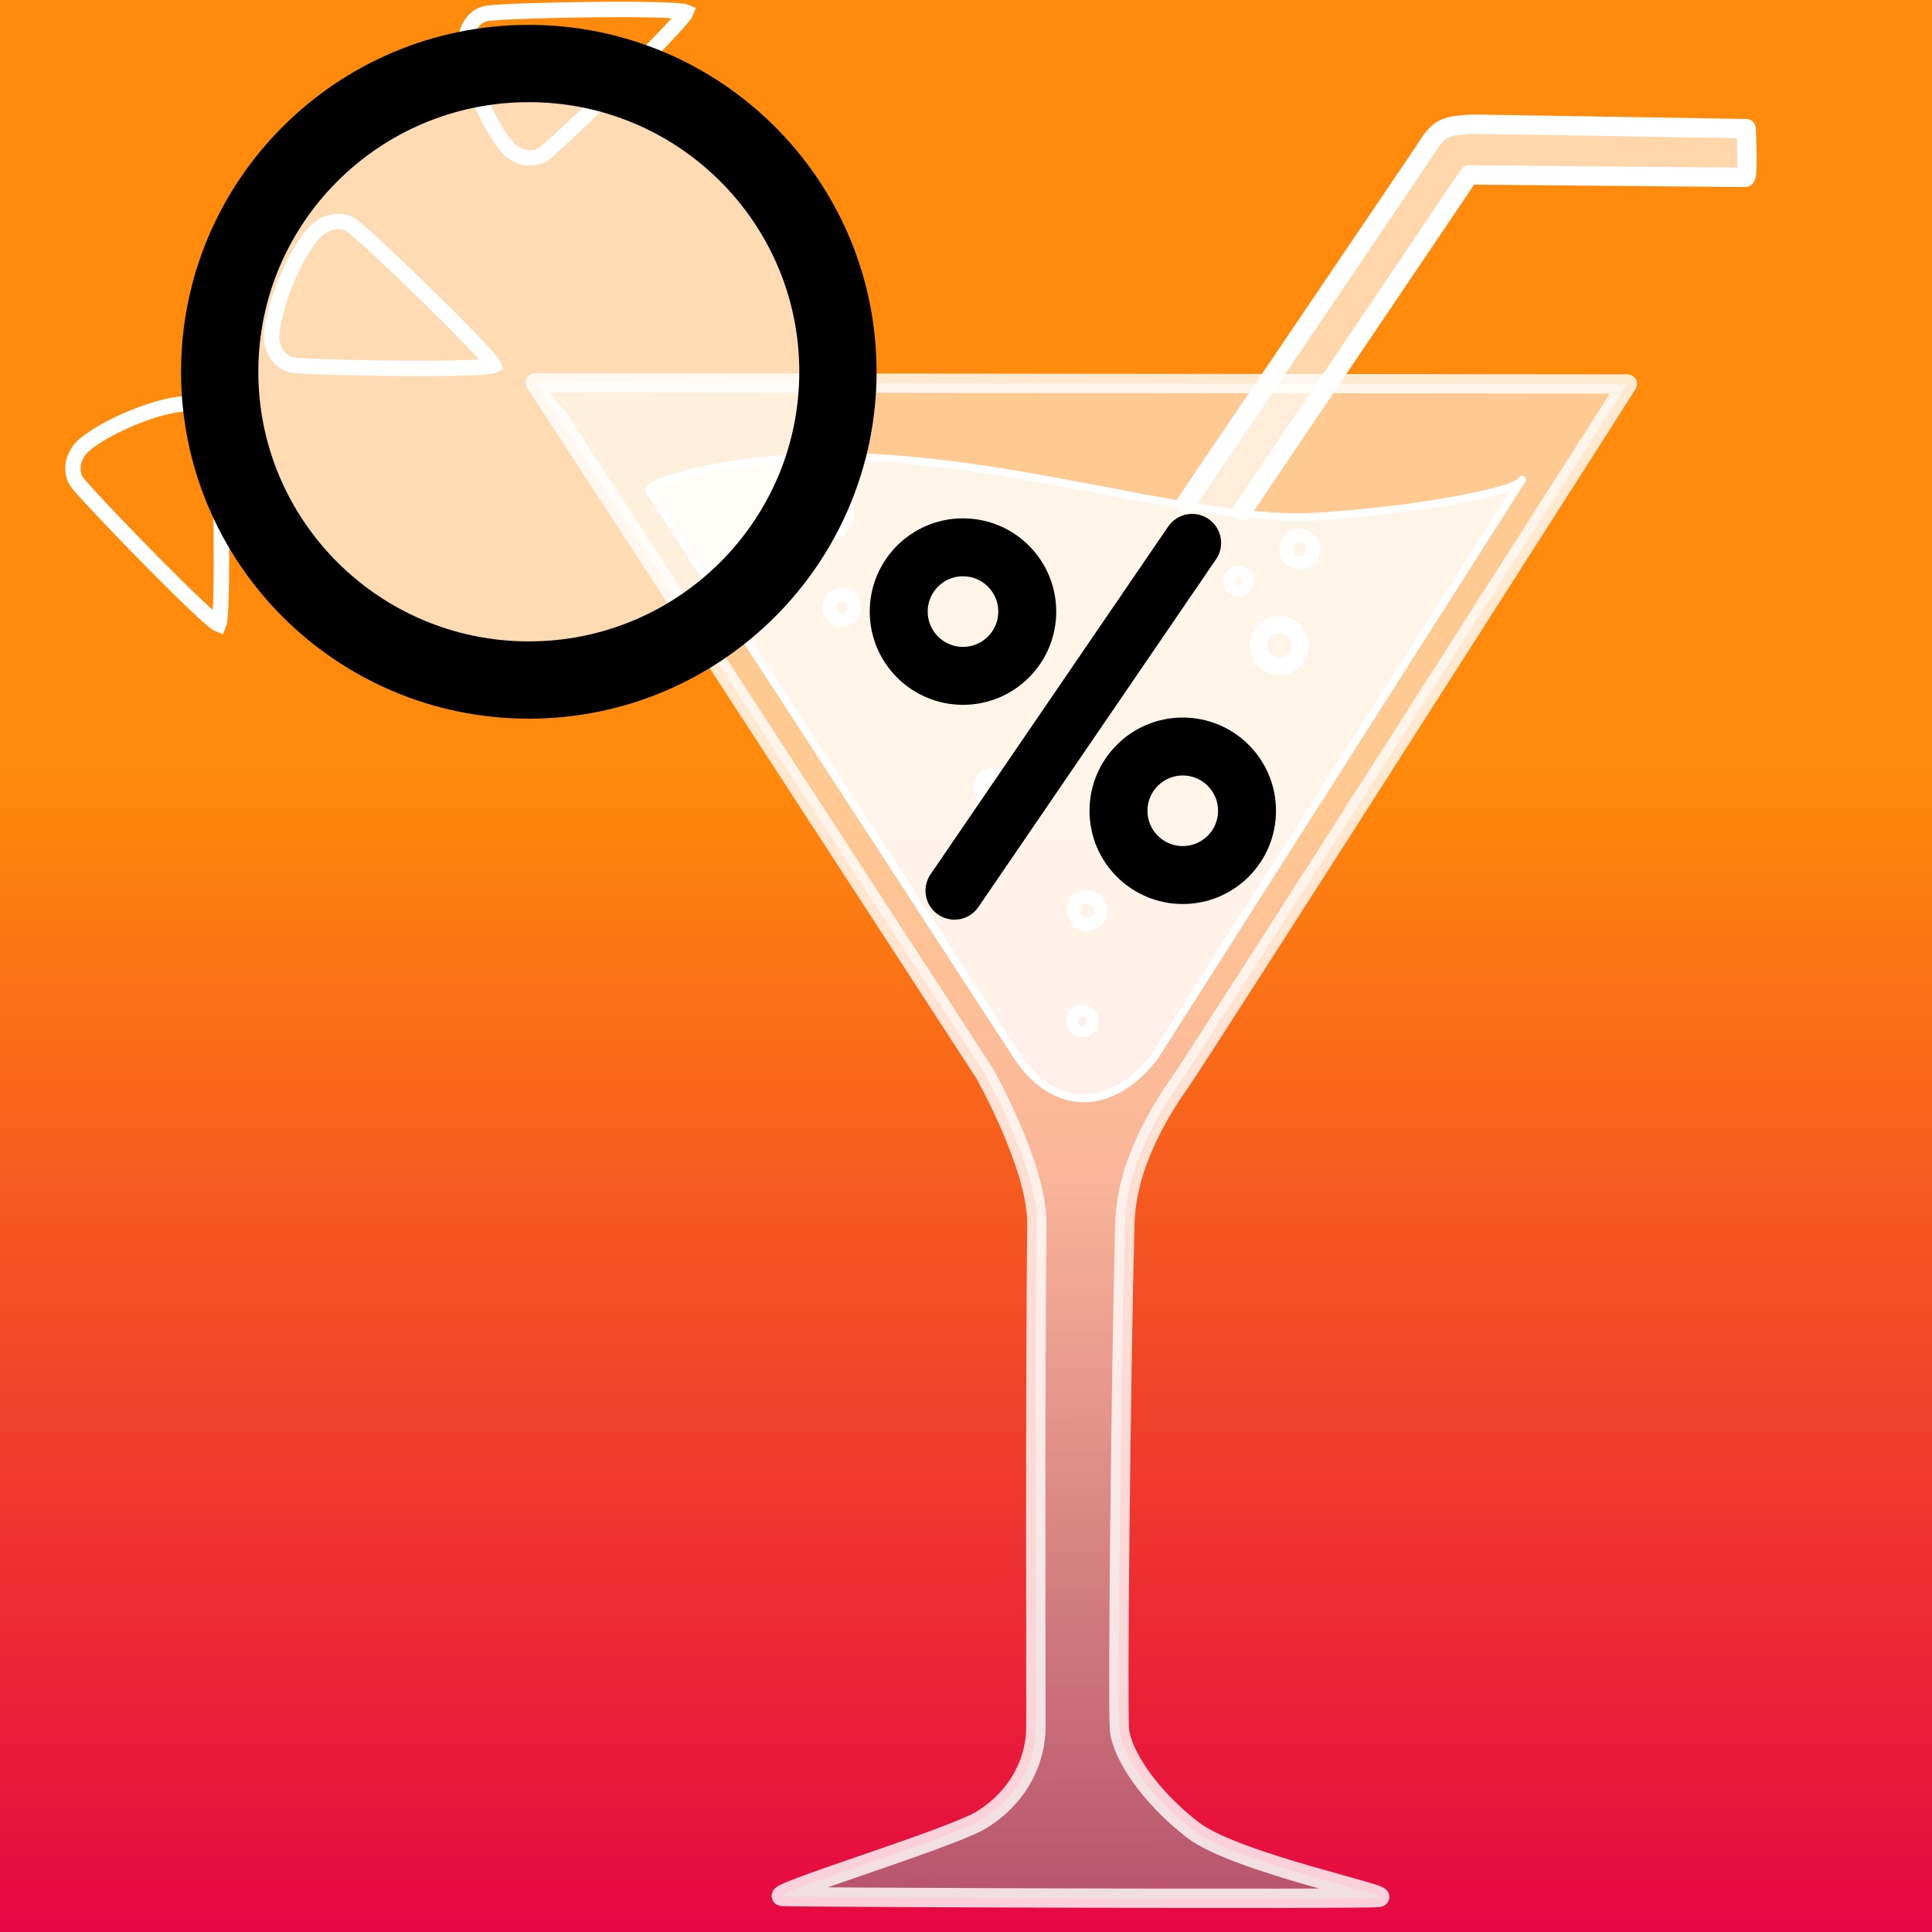
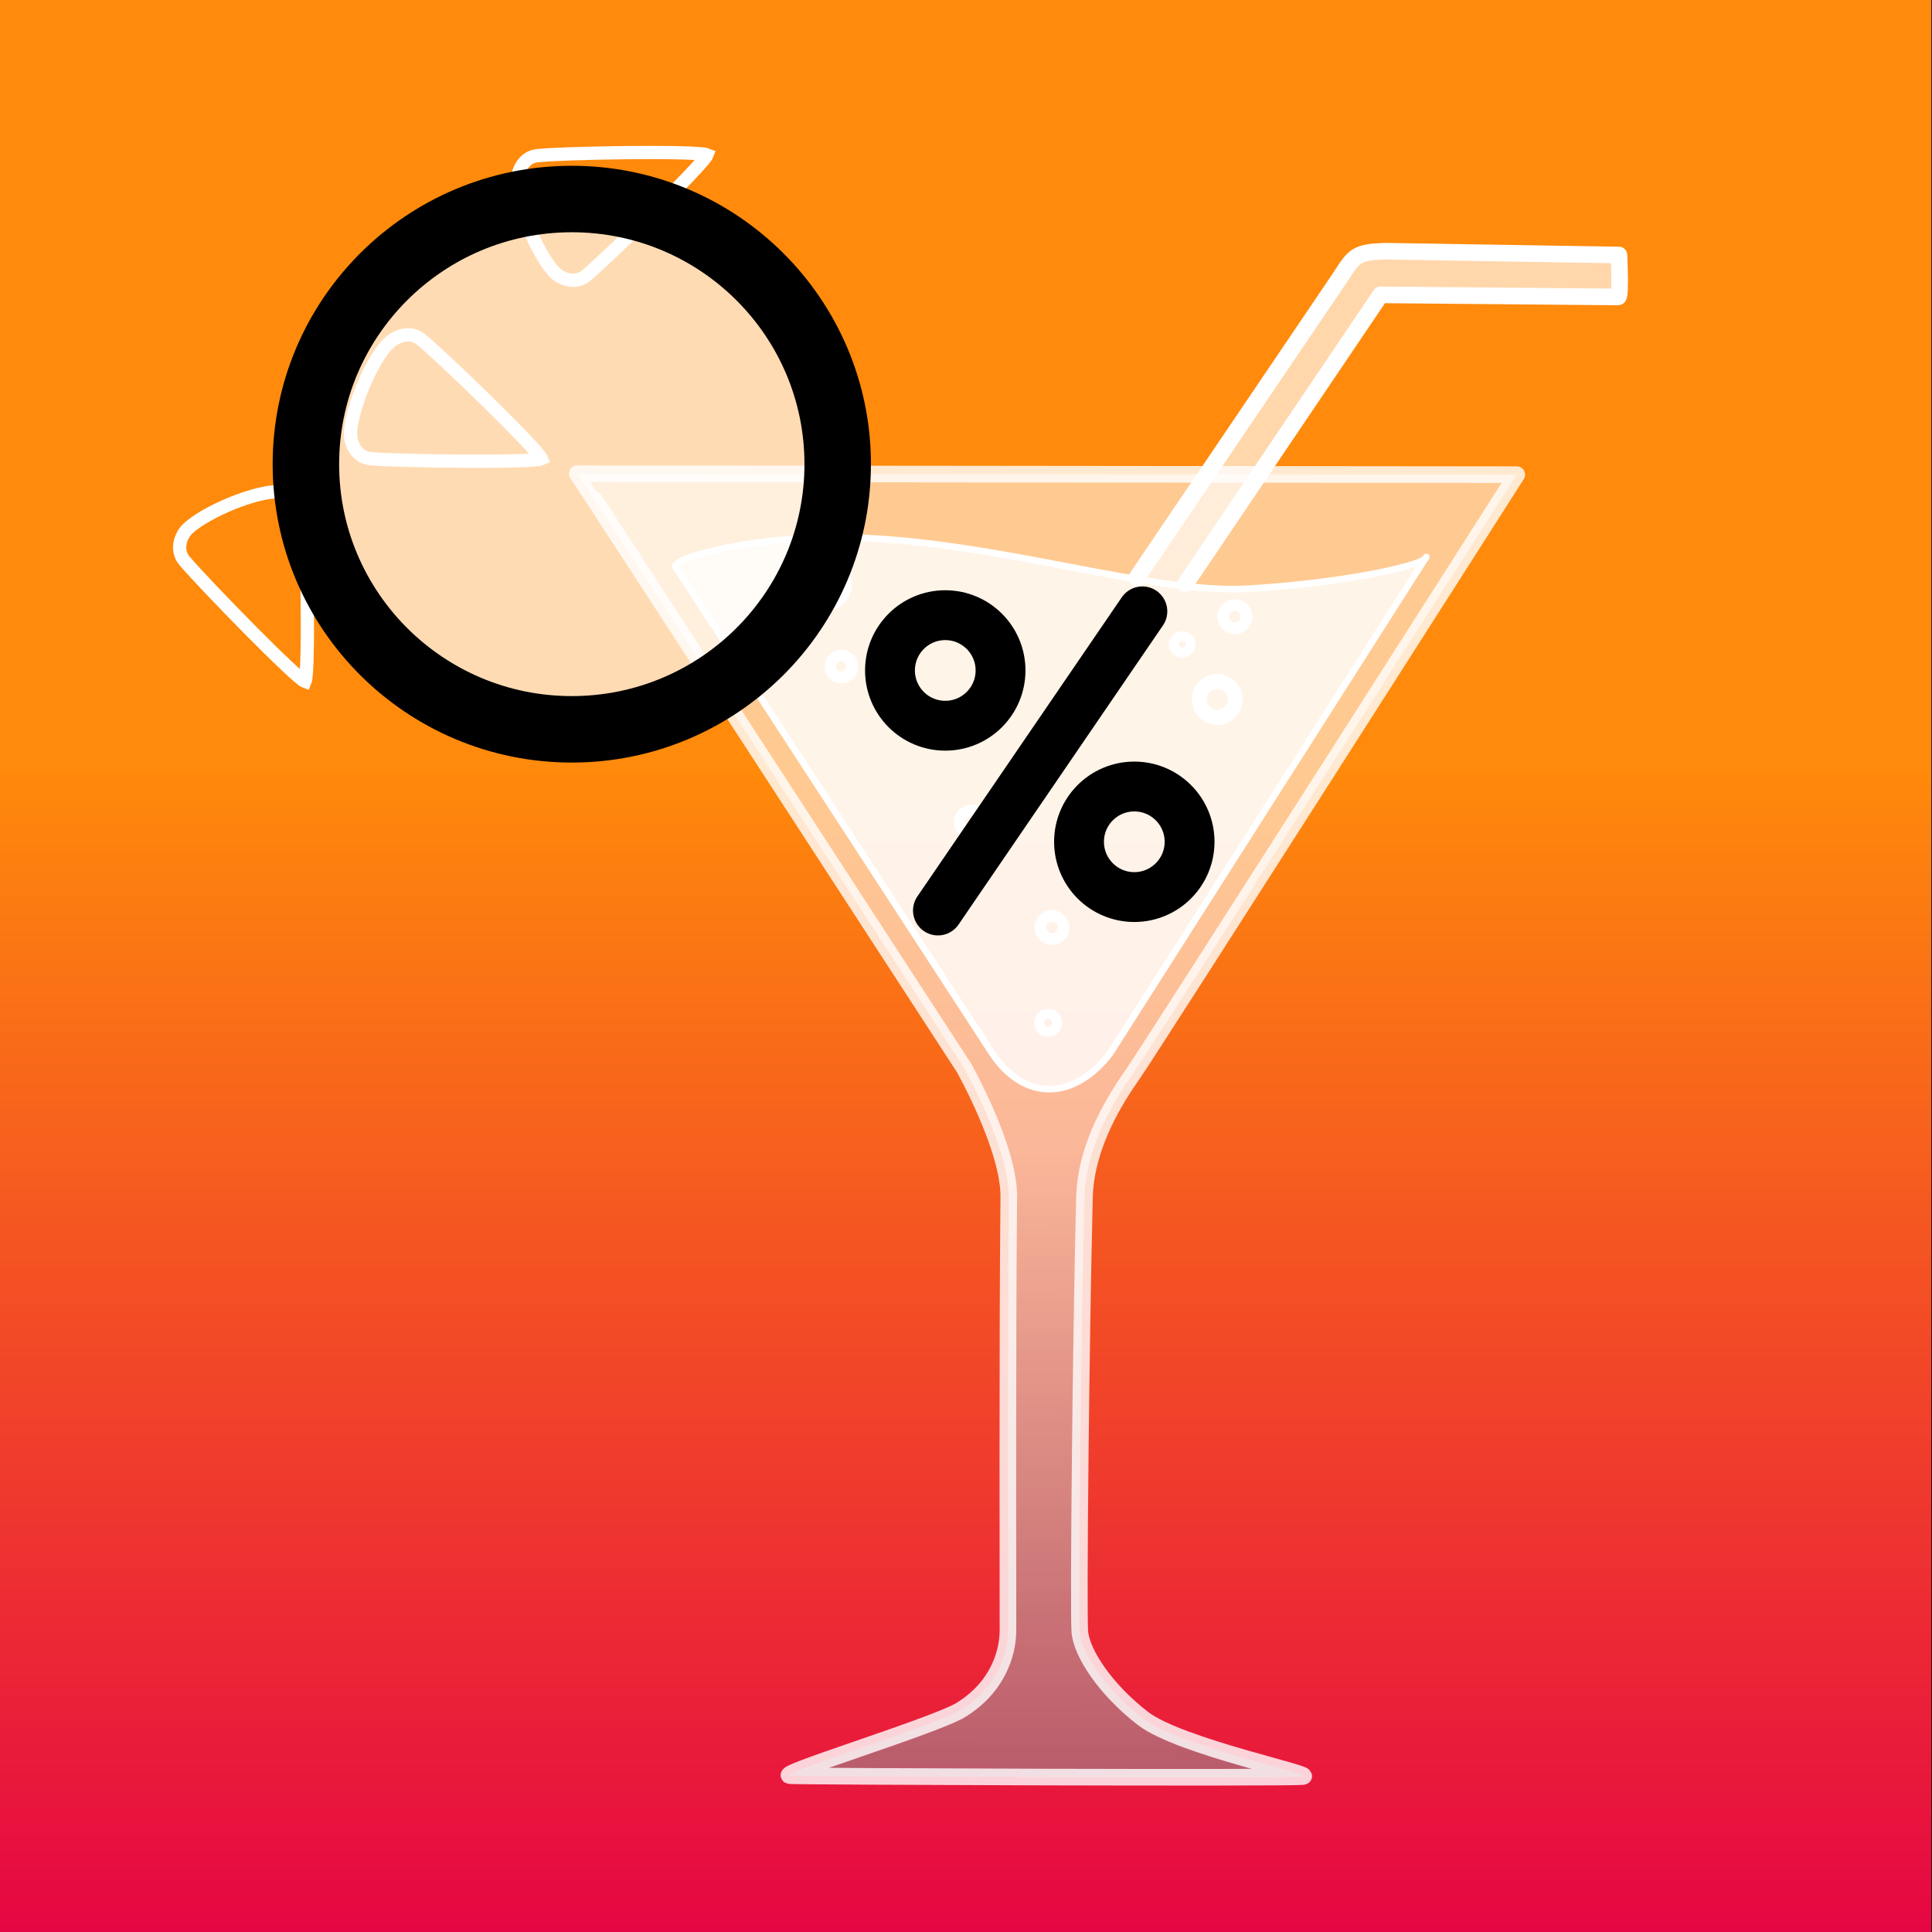
- <svg xmlns="http://www.w3.org/2000/svg" viewBox="0 0 500 500">
+ <svg xmlns="http://www.w3.org/2000/svg" xmlns:ns1="https://boxy-svg.com" viewBox="0 0 500 500">
  <defs>
    <path id="seg" style="fill: none; stroke: rgb(255, 255, 255); stroke-width: 12px;" d="M 222.811 238.787 C 214.968 242.373 98.664 241.091 68.604 238.739 C 55.903 237.745 49.665 225.048 50.1 215.504 C 51.148 192.488 69.834 147.695 85.212 133.711 C 91.904 127.624 103.98 123.232 113.245 130.444 C 130.51 143.884 219.079 229.769 222.811 238.787 Z" />
-     <linearGradient id="gradient-1">
+     <linearGradient id="gradient-1" ns1:pinned="true">
      <stop style="stop-color: rgb(255, 138, 11);" offset="0.398" />
      <stop style="stop-color: rgb(229, 6, 67);" offset="1" />
    </linearGradient>
-     <linearGradient id="gradient-1-0" href="#gradient-1" gradientUnits="userSpaceOnUse" x1="249.566" y1="-0.82" x2="249.566" y2="501.071" />
    <linearGradient gradientUnits="userSpaceOnUse" x1="279.844" y1="99.081" x2="279.844" y2="491.286" id="gradient-0" gradientTransform="matrix(0.999993, -0.00386, 0.001869, 0.484287, -0.916342, 254.4428)">
      <stop offset="0" style="stop-color: rgba(255, 255, 255, 0.55)" />
      <stop offset="1" style="stop-color: rgb(56.687% 56.687% 56.687% / 0.55)" />
    </linearGradient>
+     <linearGradient id="gradient-2" ns1:pinned="true">
+       <stop offset="0.383" style="stop-color: rgb(122, 9, 242);" />
+       <stop offset="1" style="stop-color: rgb(0, 11, 112);" />
+     </linearGradient>
+     <linearGradient id="gradient-3" ns1:pinned="true">
+       <stop offset="0.408" style="stop-color: rgb(31, 117, 91);" />
+       <stop offset="1" style="stop-color: rgb(109, 184, 93);" />
+     </linearGradient>
+     <linearGradient id="gradient-4" ns1:pinned="true">
+       <stop offset="0.145" style="stop-color: rgb(227, 223, 201);" />
+       <stop offset="0.859" style="stop-color: rgb(229, 221, 174);" />
+     </linearGradient>
+     <linearGradient id="gradient-1-0" href="#gradient-1" gradientUnits="userSpaceOnUse" x1="249.566" y1="-0.82" x2="249.566" y2="501.071" />
+     <ns1:export>
+       <ns1:file format="svg" path="favicon.svg" normalization="web-secure-static" />
+       <ns1:file format="png" path="apple-touch-icon.png" width="180" height="180" antialiasing="true" />
+     </ns1:export>
  </defs>
-   <rect x="0" y="0" width="500" height="500" style="stroke: none; fill-rule: evenodd; paint-order: fill; fill: url(#gradient-1-0); pointer-events: none;">
- </rect>
-   <path style="stroke-width: 5px; stroke-linecap: round; stroke-linejoin: round; stroke: rgb(255, 255, 255); fill: rgba(255, 255, 255, 0.655);" d="M 306.822 130.428 L 368.178 39.795 C 372.287 33.353 372.94 32.491 381.412 32.136 L 451.908 33.285 C 451.908 33.285 452.534 45.905 451.659 45.905 C 450.784 45.905 380.188 45.271 380.188 45.271 L 321.498 132.206" />
-   <g>
-     <ellipse style="stroke-linecap: round; stroke-linejoin: round; fill: rgba(0, 0, 0, 0); stroke-width: 4.5px; stroke: rgb(255, 255, 255);" cx="213.423" cy="132.674" rx="5.4" ry="5.4" />
-     <ellipse style="stroke-linecap: round; stroke-linejoin: round; fill: rgba(0, 0, 0, 0); stroke-width: 3.5px; stroke: rgb(255, 255, 255);" cx="217.94" cy="157.113" rx="3.3" ry="3.3" />
-     <ellipse style="stroke-linecap: round; stroke-linejoin: round; fill: rgba(0, 0, 0, 0); stroke-width: 3px; stroke: rgb(255, 255, 255);" cx="320.518" cy="150.469" rx="2.5" ry="2.5" />
-     <ellipse style="stroke-linecap: round; stroke-linejoin: round; fill: rgba(0, 0, 0, 0); stroke-width: 3.5; stroke: rgb(255, 255, 255);" cx="257.074" cy="203.898" rx="3.5" ry="3.5" />
-     <ellipse style="stroke-linecap: round; stroke-linejoin: round; fill: rgba(0, 0, 0, 0); stroke-width: 3.5; stroke: rgb(255, 255, 255);" cx="281.328" cy="235.647" rx="3.5" ry="3.5" />
-     <ellipse style="stroke-linecap: round; stroke-linejoin: round; fill: rgba(0, 0, 0, 0); stroke-width: 3.5; stroke: rgb(255, 255, 255);" cx="336.361" cy="142.105" rx="3.5" ry="3.5" />
-     <ellipse style="stroke-linecap: round; stroke-linejoin: round; fill: rgba(0, 0, 0, 0); stroke-width: 4.5px; stroke: rgb(255, 255, 255);" cx="331.051" cy="167.014" rx="5.4" ry="5.4" />
-     <ellipse style="stroke-linecap: round; stroke-linejoin: round; fill: rgba(0, 0, 0, 0); stroke-width: 3; stroke: rgb(255, 255, 255);" cx="280.173" cy="264.289" rx="2.7" ry="2.7" />
-   </g>
-   <g>
-     <path style="fill: none; stroke-width: 3.992; stroke: rgb(255, 255, 255);" d="M 127.731 94.594 C 125.122 95.787 86.428 95.36 76.427 94.578 C 72.201 94.247 70.126 90.023 70.27 86.848 C 70.619 79.19 76.836 64.287 81.952 59.635 C 84.179 57.61 88.196 56.149 91.279 58.548 C 97.023 63.02 126.49 91.594 127.731 94.594 Z">
-  </path>
-     <path style="fill: none; stroke-width: 3.992; transform-box: fill-box; transform-origin: 50% 50%; stroke: rgb(255, 255, 255);" d="M 154.302 74.237 C 151.692 75.43 112.998 75.003 102.997 74.221 C 98.772 73.89 96.696 69.666 96.841 66.491 C 97.19 58.833 103.406 43.931 108.523 39.278 C 110.749 37.253 114.767 35.792 117.849 38.191 C 123.593 42.663 153.06 71.237 154.302 74.237 Z" transform="matrix(0.707107, 0.707107, -0.707107, 0.707107, 0, 0)">
-  </path>
-     <path style="fill: none; stroke-width: 3.992; transform-box: fill-box; transform-origin: 50% 50%; stroke: rgb(255, 255, 255);" d="M 187.485 78.631 C 184.875 79.824 146.181 79.397 136.18 78.615 C 131.954 78.284 129.879 74.06 130.024 70.884 C 130.372 63.227 136.589 48.324 141.705 43.672 C 143.932 41.647 147.95 40.185 151.032 42.585 C 156.776 47.056 186.243 75.63 187.485 78.631 Z" transform="matrix(0, 1, -1, 0, 0, 0)">
-  </path>
-     <path style="fill: none; stroke-width: 3.992; transform-box: fill-box; transform-origin: 50% 50%; stroke: rgb(255, 255, 255);" d="M 207.842 105.201 C 205.232 106.394 166.538 105.968 156.537 105.185 C 152.311 104.855 150.236 100.63 150.381 97.455 C 150.729 89.798 156.946 74.895 162.062 70.242 C 164.289 68.217 168.306 66.756 171.389 69.156 C 177.133 73.627 206.6 102.201 207.842 105.201 Z" transform="matrix(-0.707107, 0.707107, -0.707107, -0.707107, 0, 0)">
-  </path>
-     <path style="fill: none; stroke-width: 3.992; transform-box: fill-box; transform-origin: 50% 50%; stroke: rgb(255, 255, 255);" d="M 176.877 158.741 C 174.268 159.934 135.573 159.508 125.573 158.725 C 121.347 158.394 119.271 154.17 119.416 150.995 C 119.765 143.337 125.982 128.435 131.098 123.782 C 133.324 121.757 137.342 120.296 140.425 122.695 C 146.169 127.167 175.636 155.741 176.877 158.741 Z" transform="matrix(-0.707107, -0.707107, 0.707107, -0.707107, 0, 0)">
-  </path>
-     <path style="fill: none; stroke-width: 3.992; transform-box: fill-box; transform-origin: 50% 50%; stroke: rgb(255, 255, 255);" d="M 143.695 154.347 C 141.085 155.54 102.391 155.114 92.39 154.331 C 88.164 154.001 86.089 149.776 86.234 146.601 C 86.582 138.944 92.799 124.041 97.915 119.389 C 100.142 117.363 104.16 115.902 107.242 118.302 C 112.986 122.773 142.453 151.347 143.695 154.347 Z" transform="matrix(0, -1, 1, 0, 0, 0)">
-  </path>
-     <path style="fill: none; stroke-width: 3.992; transform-box: fill-box; transform-origin: 50% 50%; stroke: rgb(255, 255, 255);" d="M 123.338 127.777 C 120.728 128.97 82.034 128.543 72.033 127.761 C 67.807 127.43 65.732 123.206 65.876 120.03 C 66.225 112.373 72.442 97.47 77.558 92.818 C 79.785 90.793 83.802 89.331 86.885 91.731 C 92.629 96.202 122.096 124.776 123.338 127.777 Z" transform="matrix(0.707107, -0.707107, 0.707107, 0.707107, 0, 0)">
-  </path>
-   </g>
-   <path style="stroke-linecap: round; stroke-linejoin: round; stroke-width: 2px; stroke: rgb(255, 255, 255); fill: rgba(255, 255, 255, 0.796);" d="M 168.003 126.993 L 263.438 273.639 C 272.97 287.848 287.888 287.803 298.874 273.38 L 393.919 124.134 C 394.238 126.421 370.434 131.855 340.823 133.675 C 311.212 135.495 266.305 119.67 221.809 118.313 C 192.827 117.429 168.04 124.064 168.003 126.993 Z">
- </path>
-   <path style="stroke-linejoin: round; stroke-linecap: round; stroke: rgba(255, 255, 255, 0.808); paint-order: fill; stroke-width: 5px; fill: url(#gradient-0);" d="M 138.523 99.081 L 421.165 99.371 C 421.165 99.371 310.942 272.165 305.783 279.518 C 300.624 286.871 291.499 301.023 291.102 316.776 C 289.995 360.711 289.238 440.856 289.697 447.4 C 290.156 453.944 297.567 465.026 308.741 473.617 C 319.915 482.208 361.739 490.651 356.655 491.083 C 350.929 491.569 207.556 491.065 202.567 490.807 C 197.578 490.549 243.6 476.606 253.383 471.348 C 264.913 464.534 268.034 454.071 268.081 447.25 C 268.128 440.429 267.873 359.769 268.332 316.698 C 268.488 302.004 254.855 277.84 254.855 277.84 C 254.855 277.84 138.762 99.161 138.523 99.081 Z">
- </path>
-   <g transform="matrix(0.923949, 0, 0, 0.923949, 23.18117, 14.73263)">
-     <ellipse style="paint-order: fill; fill-rule: nonzero; stroke: rgb(0, 0, 0); fill: rgba(255, 255, 255, 0.694); stroke-width: 21.646px;" cx="123.031" cy="88.19" rx="86.585" ry="86.342">
-  </ellipse>
+   <rect x="-1.205" y="-0.82" width="501.542" height="501.891" style="stroke: rgb(0, 0, 0); fill-rule: evenodd; paint-order: fill; pointer-events: none; fill: url(&quot;#gradient-1-0&quot;);">
+     </rect>
+   <g transform="matrix(0.860173, 0, 0, 0.860173, 30.26095, 37.36531)">
+     <path style="stroke-width: 5px; stroke-linecap: round; stroke-linejoin: round; stroke: rgb(255, 255, 255); fill: rgba(255, 255, 255, 0.655);" d="M 306.822 130.428 L 368.178 39.795 C 372.287 33.353 372.94 32.491 381.412 32.136 L 451.908 33.285 C 451.908 33.285 452.534 45.905 451.659 45.905 C 450.784 45.905 380.188 45.271 380.188 45.271 L 321.498 132.206" />
    <g>
-       <ellipse style="stroke-linecap: round; stroke-linejoin: round; fill: rgba(0, 0, 0, 0); stroke: rgb(0, 0, 0); stroke-width: 16.235px;" cx="244.645" cy="155.361" rx="18" ry="18">
-   </ellipse>
-       <ellipse style="stroke-linecap: round; stroke-linejoin: round; fill: rgba(0, 0, 0, 0); stroke: rgb(0, 0, 0); stroke-width: 16.235px;" cx="306.203" cy="211.155" rx="18" ry="18">
-   </ellipse>
-       <path style="fill: none; stroke-linecap: round; stroke-linejoin: round; stroke: rgb(0, 0, 0); stroke-width: 16.235px;" d="M 242.265 233.528 L 308.826 136.12" />
+       <ellipse style="stroke-linecap: round; stroke-linejoin: round; fill: rgba(0, 0, 0, 0); stroke-width: 4.5px; stroke: rgb(255, 255, 255);" cx="213.423" cy="132.674" rx="5.4" ry="5.4" />
+       <ellipse style="stroke-linecap: round; stroke-linejoin: round; fill: rgba(0, 0, 0, 0); stroke-width: 3.5px; stroke: rgb(255, 255, 255);" cx="217.94" cy="157.113" rx="3.3" ry="3.3" />
+       <ellipse style="stroke-linecap: round; stroke-linejoin: round; fill: rgba(0, 0, 0, 0); stroke-width: 3px; stroke: rgb(255, 255, 255);" cx="320.518" cy="150.469" rx="2.5" ry="2.5" />
+       <ellipse style="stroke-linecap: round; stroke-linejoin: round; fill: rgba(0, 0, 0, 0); stroke-width: 3.5; stroke: rgb(255, 255, 255);" cx="257.074" cy="203.898" rx="3.5" ry="3.5" />
+       <ellipse style="stroke-linecap: round; stroke-linejoin: round; fill: rgba(0, 0, 0, 0); stroke-width: 3.5; stroke: rgb(255, 255, 255);" cx="281.328" cy="235.647" rx="3.5" ry="3.5" />
+       <ellipse style="stroke-linecap: round; stroke-linejoin: round; fill: rgba(0, 0, 0, 0); stroke-width: 3.5; stroke: rgb(255, 255, 255);" cx="336.361" cy="142.105" rx="3.5" ry="3.5" />
+       <ellipse style="stroke-linecap: round; stroke-linejoin: round; fill: rgba(0, 0, 0, 0); stroke-width: 4.5px; stroke: rgb(255, 255, 255);" cx="331.051" cy="167.014" rx="5.4" ry="5.4" />
+       <ellipse style="stroke-linecap: round; stroke-linejoin: round; fill: rgba(0, 0, 0, 0); stroke-width: 3; stroke: rgb(255, 255, 255);" cx="280.173" cy="264.289" rx="2.7" ry="2.7" />
+     </g>
+     <g>
+       <path style="fill: none; stroke-width: 3.992; stroke: rgb(255, 255, 255);" d="M 127.731 94.594 C 125.122 95.787 86.428 95.36 76.427 94.578 C 72.201 94.247 70.126 90.023 70.27 86.848 C 70.619 79.19 76.836 64.287 81.952 59.635 C 84.179 57.61 88.196 56.149 91.279 58.548 C 97.023 63.02 126.49 91.594 127.731 94.594 Z">
+         </path>
+       <path style="fill: none; stroke-width: 3.992; transform-box: fill-box; transform-origin: 50% 50%; stroke: rgb(255, 255, 255);" d="M 154.302 74.237 C 151.692 75.43 112.998 75.003 102.997 74.221 C 98.772 73.89 96.696 69.666 96.841 66.491 C 97.19 58.833 103.406 43.931 108.523 39.278 C 110.749 37.253 114.767 35.792 117.849 38.191 C 123.593 42.663 153.06 71.237 154.302 74.237 Z" transform="matrix(0.707107, 0.707107, -0.707107, 0.707107, 0, 0)">
+         </path>
+       <path style="fill: none; stroke-width: 3.992; transform-box: fill-box; transform-origin: 50% 50%; stroke: rgb(255, 255, 255);" d="M 187.485 78.631 C 184.875 79.824 146.181 79.397 136.18 78.615 C 131.954 78.284 129.879 74.06 130.024 70.884 C 130.372 63.227 136.589 48.324 141.705 43.672 C 143.932 41.647 147.95 40.185 151.032 42.585 C 156.776 47.056 186.243 75.63 187.485 78.631 Z" transform="matrix(0, 1, -1, 0, 0, 0)">
+         </path>
+       <path style="fill: none; stroke-width: 3.992; transform-box: fill-box; transform-origin: 50% 50%; stroke: rgb(255, 255, 255);" d="M 207.842 105.201 C 205.232 106.394 166.538 105.968 156.537 105.185 C 152.311 104.855 150.236 100.63 150.381 97.455 C 150.729 89.798 156.946 74.895 162.062 70.242 C 164.289 68.217 168.306 66.756 171.389 69.156 C 177.133 73.627 206.6 102.201 207.842 105.201 Z" transform="matrix(-0.707107, 0.707107, -0.707107, -0.707107, 0, 0)">
+         </path>
+       <path style="fill: none; stroke-width: 3.992; transform-box: fill-box; transform-origin: 50% 50%; stroke: rgb(255, 255, 255);" d="M 176.877 158.741 C 174.268 159.934 135.573 159.508 125.573 158.725 C 121.347 158.394 119.271 154.17 119.416 150.995 C 119.765 143.337 125.982 128.435 131.098 123.782 C 133.324 121.757 137.342 120.296 140.425 122.695 C 146.169 127.167 175.636 155.741 176.877 158.741 Z" transform="matrix(-0.707107, -0.707107, 0.707107, -0.707107, 0, 0)">
+         </path>
+       <path style="fill: none; stroke-width: 3.992; transform-box: fill-box; transform-origin: 50% 50%; stroke: rgb(255, 255, 255);" d="M 143.695 154.347 C 141.085 155.54 102.391 155.114 92.39 154.331 C 88.164 154.001 86.089 149.776 86.234 146.601 C 86.582 138.944 92.799 124.041 97.915 119.389 C 100.142 117.363 104.16 115.902 107.242 118.302 C 112.986 122.773 142.453 151.347 143.695 154.347 Z" transform="matrix(0, -1, 1, 0, 0, 0)">
+         </path>
+       <path style="fill: none; stroke-width: 3.992; transform-box: fill-box; transform-origin: 50% 50%; stroke: rgb(255, 255, 255);" d="M 123.338 127.777 C 120.728 128.97 82.034 128.543 72.033 127.761 C 67.807 127.43 65.732 123.206 65.876 120.03 C 66.225 112.373 72.442 97.47 77.558 92.818 C 79.785 90.793 83.802 89.331 86.885 91.731 C 92.629 96.202 122.096 124.776 123.338 127.777 Z" transform="matrix(0.707107, -0.707107, 0.707107, 0.707107, 0, 0)">
+         </path>
+     </g>
+     <path style="stroke-linecap: round; stroke-linejoin: round; stroke-width: 2px; stroke: rgb(255, 255, 255); fill: rgba(255, 255, 255, 0.796);" d="M 168.003 126.993 L 263.438 273.639 C 272.97 287.848 287.888 287.803 298.874 273.38 L 393.919 124.134 C 394.238 126.421 370.434 131.855 340.823 133.675 C 311.212 135.495 266.305 119.67 221.809 118.313 C 192.827 117.429 168.04 124.064 168.003 126.993 Z">
+       </path>
+     <path style="stroke-linejoin: round; stroke-linecap: round; stroke: rgba(255, 255, 255, 0.808); paint-order: fill; stroke-width: 5px; fill: url(&quot;#gradient-0&quot;);" d="M 138.523 99.081 L 421.165 99.371 C 421.165 99.371 310.942 272.165 305.783 279.518 C 300.624 286.871 291.499 301.023 291.102 316.776 C 289.995 360.711 289.238 440.856 289.697 447.4 C 290.156 453.944 297.567 465.026 308.741 473.617 C 319.915 482.208 361.739 490.651 356.655 491.083 C 350.929 491.569 207.556 491.065 202.567 490.807 C 197.578 490.549 243.6 476.606 253.383 471.348 C 264.913 464.534 268.034 454.071 268.081 447.25 C 268.128 440.429 267.873 359.769 268.332 316.698 C 268.488 302.004 254.855 277.84 254.855 277.84 C 254.855 277.84 138.762 99.161 138.523 99.081 Z">
+       </path>
+     <g transform="matrix(0.923949, 0, 0, 0.923949, 23.18117, 14.73263)">
+       <ellipse style="paint-order: fill; fill-rule: nonzero; stroke: rgb(0, 0, 0); fill: rgba(255, 255, 255, 0.694); stroke-width: 21.646px;" cx="123.031" cy="88.19" rx="86.585" ry="86.342">
+         </ellipse>
+       <g>
+         <ellipse style="stroke-linecap: round; stroke-linejoin: round; fill: rgba(0, 0, 0, 0); stroke: rgb(0, 0, 0); stroke-width: 16.235px;" cx="244.645" cy="155.361" rx="18" ry="18">
+           </ellipse>
+         <ellipse style="stroke-linecap: round; stroke-linejoin: round; fill: rgba(0, 0, 0, 0); stroke: rgb(0, 0, 0); stroke-width: 16.235px;" cx="306.203" cy="211.155" rx="18" ry="18">
+           </ellipse>
+         <path style="fill: none; stroke-linecap: round; stroke-linejoin: round; stroke: rgb(0, 0, 0); stroke-width: 16.235px;" d="M 242.265 233.528 L 308.826 136.12" />
+       </g>
    </g>
  </g>
</svg>
